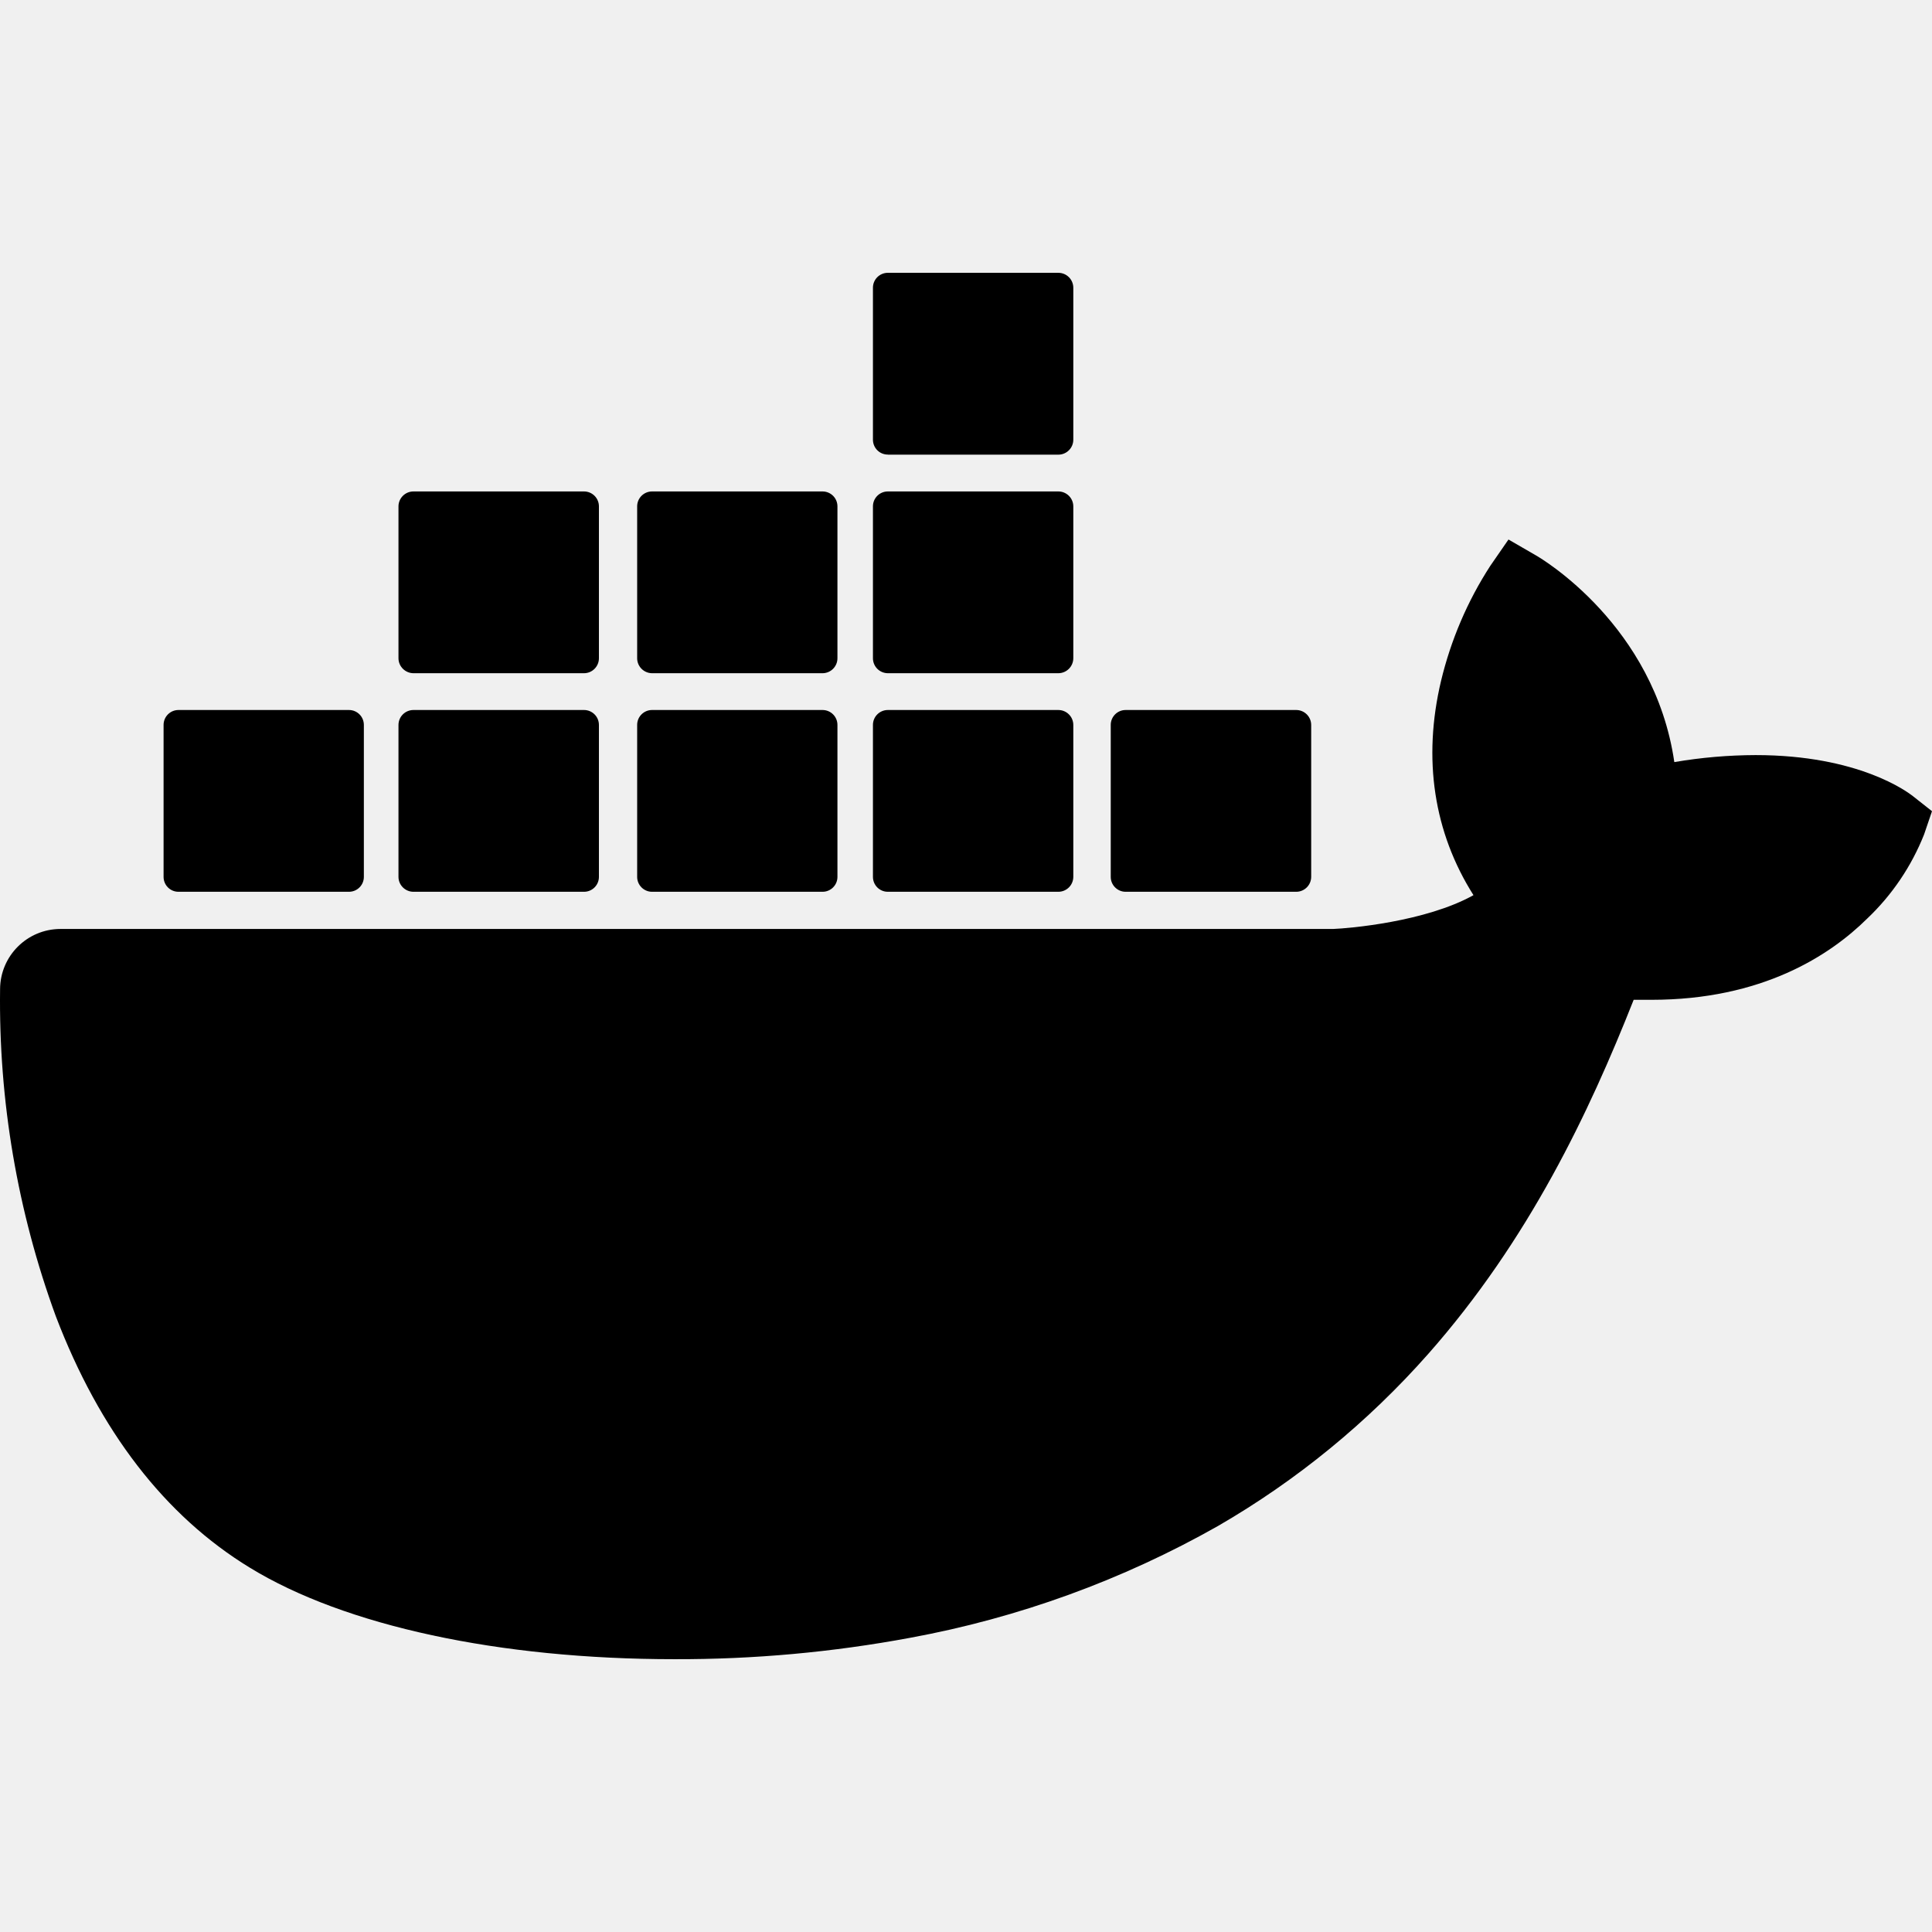
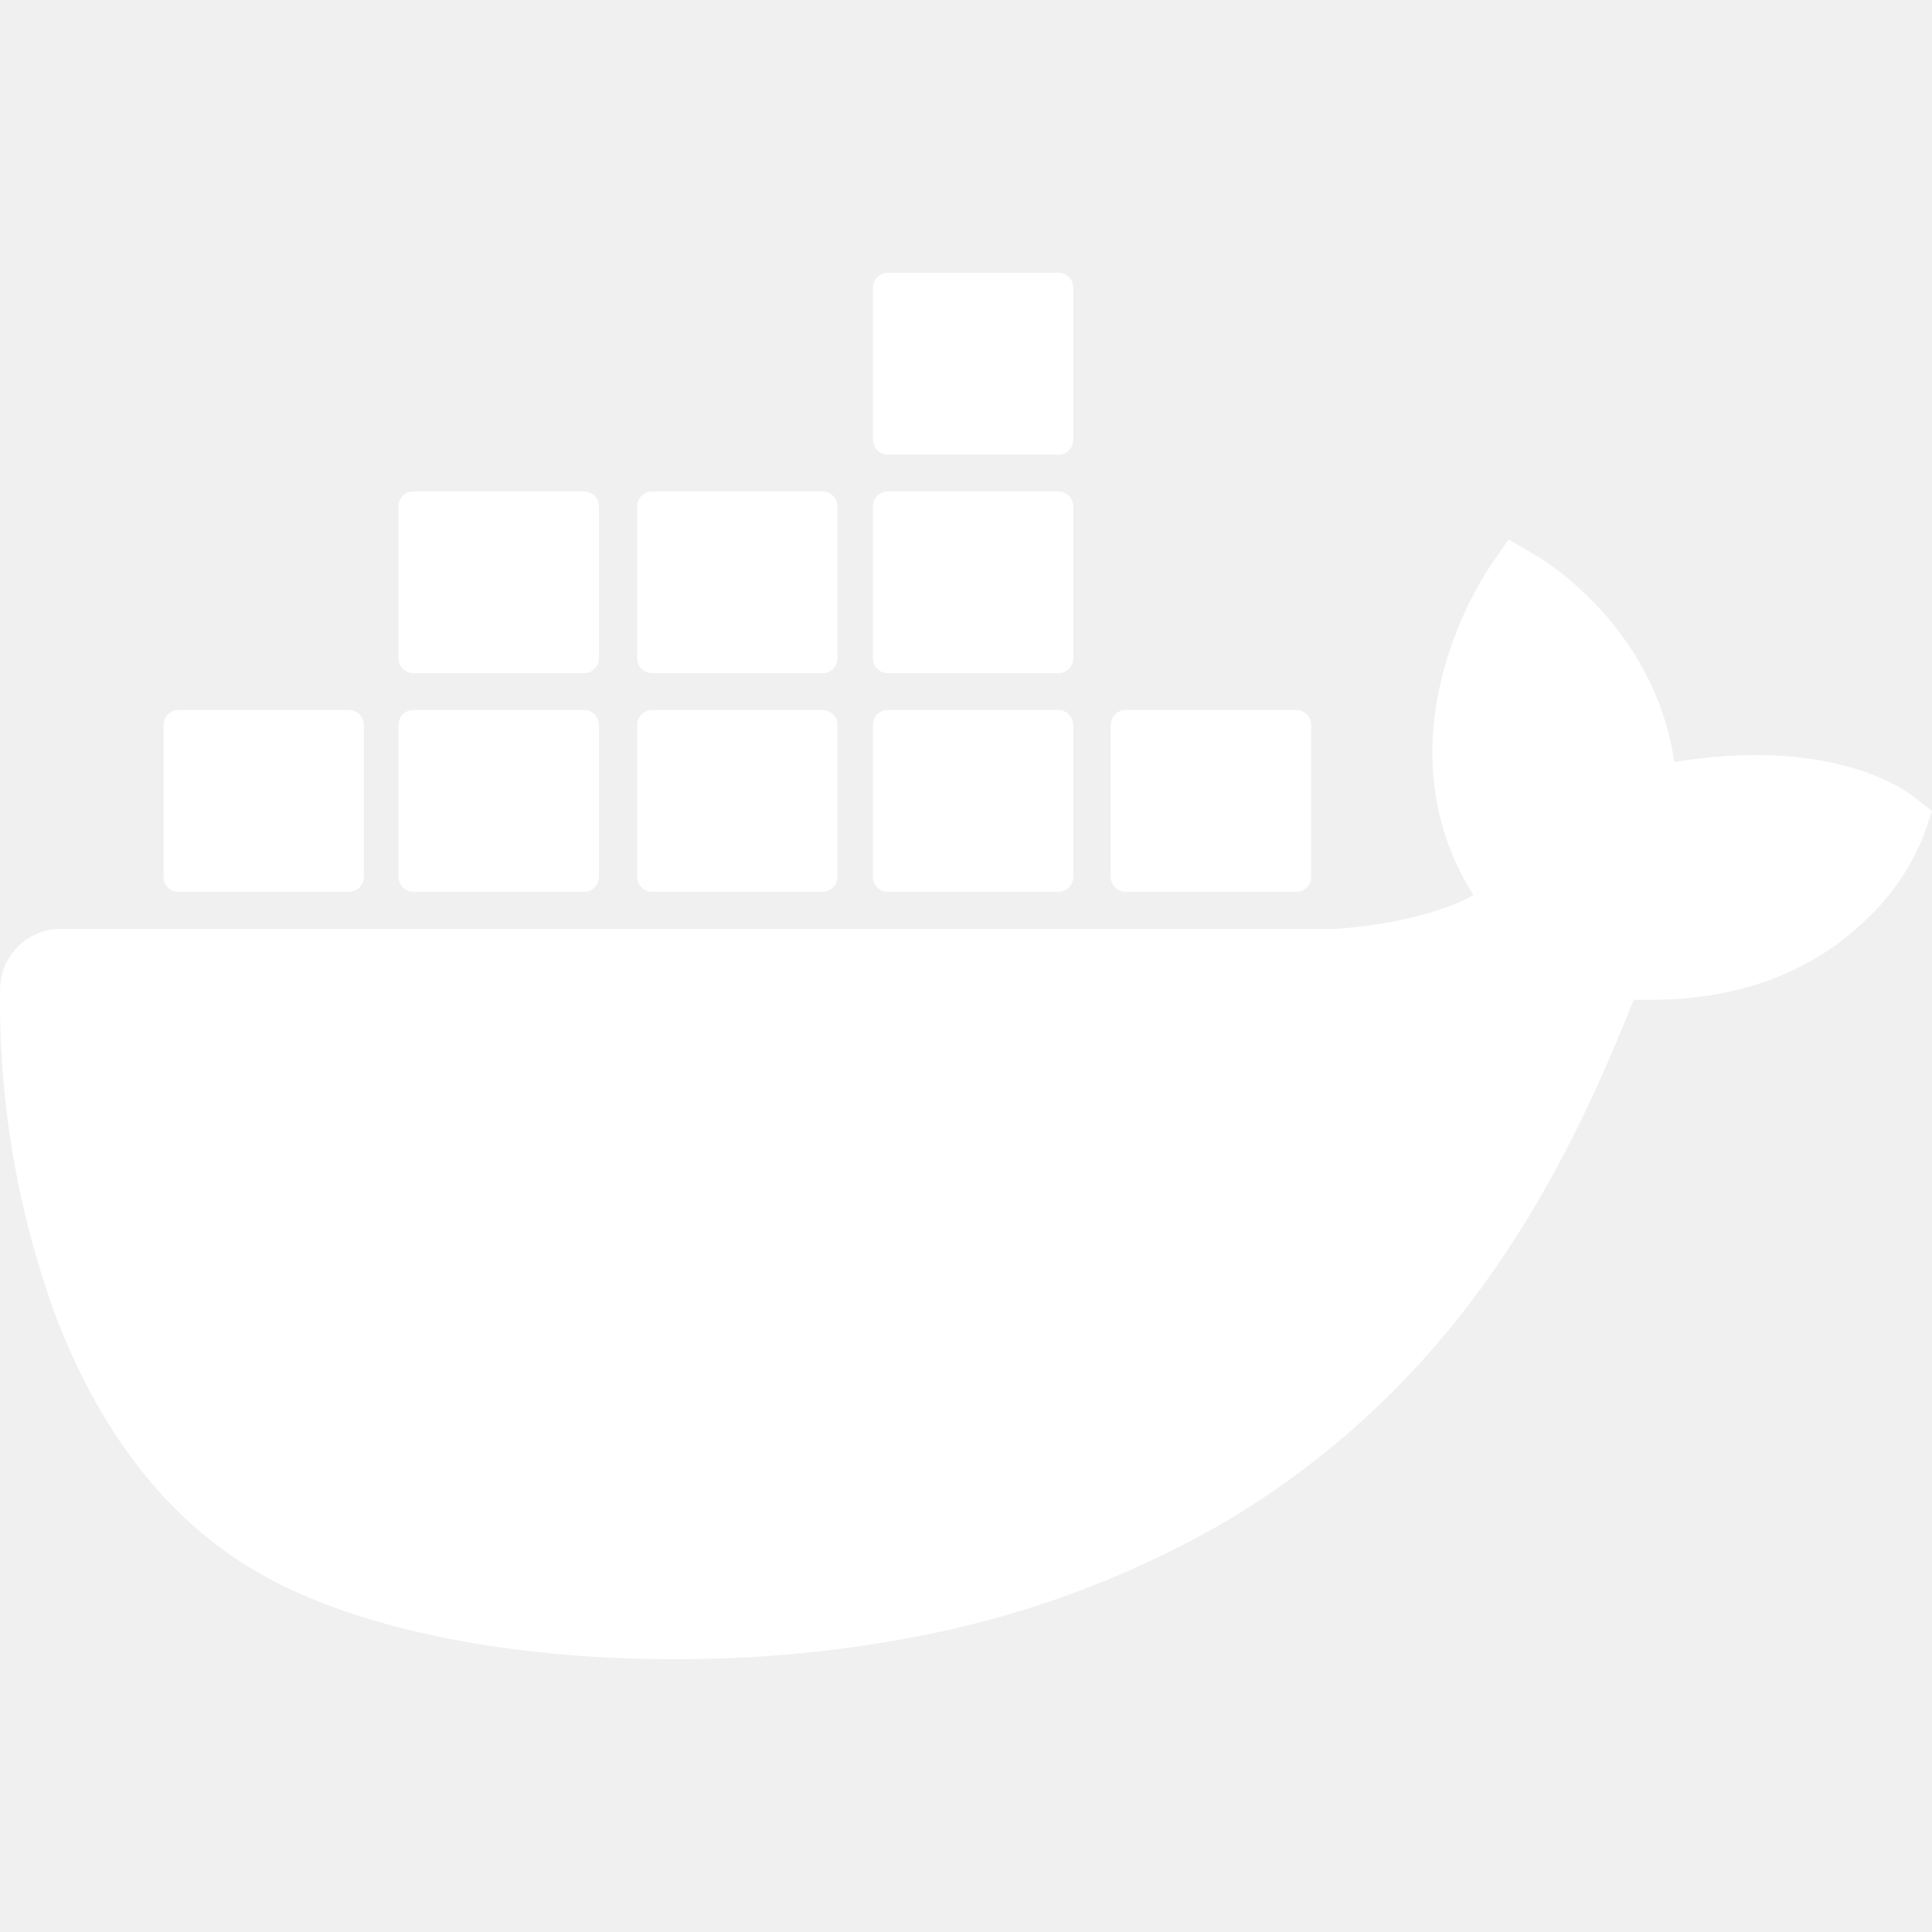
- <svg xmlns="http://www.w3.org/2000/svg" role="img" viewBox="0 0 24 24">
-   <path d="M13.983 11.078h2.119a.186.186 0 00.186-.185V9.006a.186.186 0 00-.186-.186h-2.119a.185.185 0 00-.185.185v1.888c0 .102.083.185.185.185m-2.954-5.43h2.118a.186.186 0 00.186-.186V3.574a.186.186 0 00-.186-.185h-2.118a.185.185 0 00-.185.185v1.888c0 .102.082.185.185.185m0 2.716h2.118a.187.187 0 00.186-.186V6.29a.186.186 0 00-.186-.185h-2.118a.185.185 0 00-.185.185v1.887c0 .102.082.185.185.186m-2.93 0h2.12a.186.186 0 00.184-.186V6.29a.185.185 0 00-.185-.185H8.1a.185.185 0 00-.185.185v1.887c0 .102.083.185.185.186m-2.964 0h2.119a.186.186 0 00.185-.186V6.29a.185.185 0 00-.185-.185H5.136a.186.186 0 00-.186.185v1.887c0 .102.084.185.186.186m5.893 2.715h2.118a.186.186 0 00.186-.185V9.006a.186.186 0 00-.186-.186h-2.118a.185.185 0 00-.185.185v1.888c0 .102.082.185.185.185m-2.93 0h2.12a.185.185 0 00.184-.185V9.006a.185.185 0 00-.184-.186h-2.12a.185.185 0 00-.184.185v1.888c0 .102.083.185.185.185m-2.964 0h2.119a.185.185 0 00.185-.185V9.006a.185.185 0 00-.184-.186h-2.12a.186.186 0 00-.186.186v1.887c0 .102.084.185.186.185m-2.92 0h2.12a.185.185 0 00.184-.185V9.006a.185.185 0 00-.184-.186h-2.12a.185.185 0 00-.184.185v1.888c0 .102.082.185.185.185M23.763 9.89c-.065-.051-.672-.51-1.954-.51-.338.001-.676.03-1.01.087-.248-1.7-1.653-2.53-1.716-2.566l-.344-.199-.226.327c-.284.438-.49.922-.612 1.43-.23.97-.09 1.882.403 2.661-.595.332-1.55.413-1.744.42H.751a.751.751 0 00-.75.748 11.376 11.376 0 00.692 4.062c.545 1.428 1.355 2.48 2.41 3.124 1.18.723 3.1 1.137 5.275 1.137.983.003 1.963-.086 2.93-.266a12.248 12.248 0 003.823-1.389c.98-.567 1.86-1.288 2.61-2.136 1.252-1.418 1.998-2.997 2.553-4.4h.221c1.372 0 2.215-.549 2.68-1.009.309-.293.55-.65.707-1.046l.098-.288Z" />
+ <svg xmlns="http://www.w3.org/2000/svg" width="24" height="24" viewBox="0 0 24 24" fill="none">
+   <g clip-path="url(#clip0_142_56)">
+     <path d="M13.983 11.078H16.102C16.151 11.078 16.198 11.059 16.233 11.024C16.268 10.989 16.288 10.942 16.288 10.893V9.006C16.288 8.957 16.268 8.909 16.233 8.875C16.199 8.84 16.151 8.82 16.102 8.82H13.983C13.934 8.82 13.887 8.84 13.852 8.874C13.818 8.909 13.798 8.956 13.798 9.005V10.893C13.798 10.995 13.881 11.078 13.983 11.078ZM11.029 5.648H13.147C13.196 5.648 13.244 5.628 13.278 5.594C13.313 5.559 13.333 5.511 13.333 5.462V3.574C13.333 3.525 13.313 3.478 13.278 3.443C13.243 3.409 13.196 3.389 13.147 3.389H11.029C10.98 3.389 10.933 3.409 10.898 3.443C10.864 3.478 10.844 3.525 10.844 3.574V5.462C10.844 5.564 10.926 5.648 11.029 5.648ZM11.029 8.363H13.147C13.196 8.363 13.243 8.343 13.278 8.308C13.313 8.273 13.333 8.226 13.333 8.177V6.29C13.333 6.241 13.313 6.194 13.278 6.159C13.243 6.125 13.196 6.105 13.147 6.105H11.029C10.98 6.105 10.933 6.125 10.898 6.159C10.864 6.194 10.844 6.241 10.844 6.29V8.177C10.844 8.279 10.926 8.362 11.029 8.363ZM8.099 8.363H10.219C10.268 8.363 10.315 8.343 10.349 8.308C10.384 8.273 10.403 8.226 10.403 8.177V6.29C10.403 6.241 10.383 6.194 10.349 6.159C10.314 6.125 10.267 6.105 10.218 6.105H8.1C8.051 6.105 8.004 6.125 7.969 6.159C7.935 6.194 7.915 6.241 7.915 6.29V8.177C7.915 8.279 7.998 8.362 8.1 8.363M5.136 8.363H7.255C7.304 8.363 7.351 8.343 7.386 8.308C7.421 8.273 7.44 8.226 7.44 8.177V6.29C7.44 6.241 7.421 6.194 7.386 6.159C7.351 6.125 7.304 6.105 7.255 6.105H5.136C5.087 6.105 5.04 6.125 5.005 6.159C4.97 6.194 4.95 6.241 4.95 6.29V8.177C4.95 8.279 5.034 8.362 5.136 8.363ZM11.029 11.078H13.147C13.196 11.078 13.243 11.059 13.278 11.024C13.313 10.989 13.333 10.942 13.333 10.893V9.006C13.333 8.957 13.313 8.909 13.278 8.875C13.244 8.84 13.196 8.82 13.147 8.82H11.029C10.98 8.82 10.933 8.84 10.898 8.874C10.864 8.909 10.844 8.956 10.844 9.005V10.893C10.844 10.995 10.926 11.078 11.029 11.078ZM8.099 11.078H10.219C10.268 11.078 10.315 11.058 10.349 11.024C10.384 10.989 10.403 10.942 10.403 10.893V9.006C10.403 8.982 10.399 8.958 10.389 8.935C10.38 8.913 10.367 8.892 10.35 8.875C10.332 8.858 10.312 8.844 10.29 8.835C10.267 8.825 10.243 8.82 10.219 8.82H8.099C8.05 8.82 8.003 8.84 7.969 8.875C7.934 8.909 7.915 8.956 7.915 9.005V10.893C7.915 10.995 7.998 11.078 8.1 11.078M5.136 11.078H7.255C7.304 11.078 7.351 11.059 7.386 11.024C7.421 10.989 7.44 10.942 7.44 10.893V9.006C7.44 8.982 7.435 8.958 7.426 8.935C7.417 8.913 7.404 8.892 7.387 8.875C7.369 8.858 7.349 8.844 7.327 8.835C7.304 8.825 7.28 8.82 7.256 8.82H5.136C5.087 8.82 5.039 8.84 5.005 8.875C4.97 8.909 4.95 8.957 4.95 9.006V10.893C4.95 10.995 5.034 11.078 5.136 11.078ZM2.216 11.078H4.336C4.385 11.078 4.432 11.058 4.466 11.024C4.501 10.989 4.52 10.942 4.52 10.893V9.006C4.52 8.982 4.515 8.958 4.506 8.935C4.497 8.913 4.484 8.892 4.467 8.875C4.449 8.858 4.429 8.844 4.407 8.835C4.384 8.825 4.36 8.82 4.336 8.82H2.216C2.167 8.82 2.12 8.84 2.086 8.875C2.051 8.909 2.032 8.956 2.032 9.005V10.893C2.032 10.995 2.113 11.078 2.216 11.078ZM23.763 9.89C23.698 9.839 23.091 9.38 21.809 9.38C21.471 9.381 21.133 9.41 20.799 9.467C20.551 7.767 19.146 6.937 19.083 6.901L18.739 6.702L18.513 7.029C18.229 7.467 18.023 7.951 17.901 8.459C17.671 9.429 17.811 10.341 18.304 11.12C17.709 11.452 16.754 11.533 16.56 11.54H0.751C0.553 11.54 0.362 11.619 0.222 11.759C0.081 11.899 0.002 12.09 0.001 12.288C-0.018 13.673 0.217 15.05 0.693 16.35C1.238 17.778 2.048 18.83 3.103 19.474C4.283 20.197 6.203 20.611 8.378 20.611C9.361 20.614 10.341 20.525 11.308 20.345C12.651 20.098 13.943 19.629 15.131 18.956C16.111 18.389 16.991 17.668 17.741 16.82C18.993 15.402 19.739 13.823 20.294 12.42H20.515C21.887 12.42 22.73 11.871 23.195 11.411C23.504 11.118 23.745 10.761 23.902 10.365L24 10.077L23.763 9.89Z" fill="white" />
+   </g>
+   <defs>
+     <clipPath id="clip0_142_56">
+       <rect width="24" height="24" fill="white" />
+     </clipPath>
+   </defs>
</svg>
